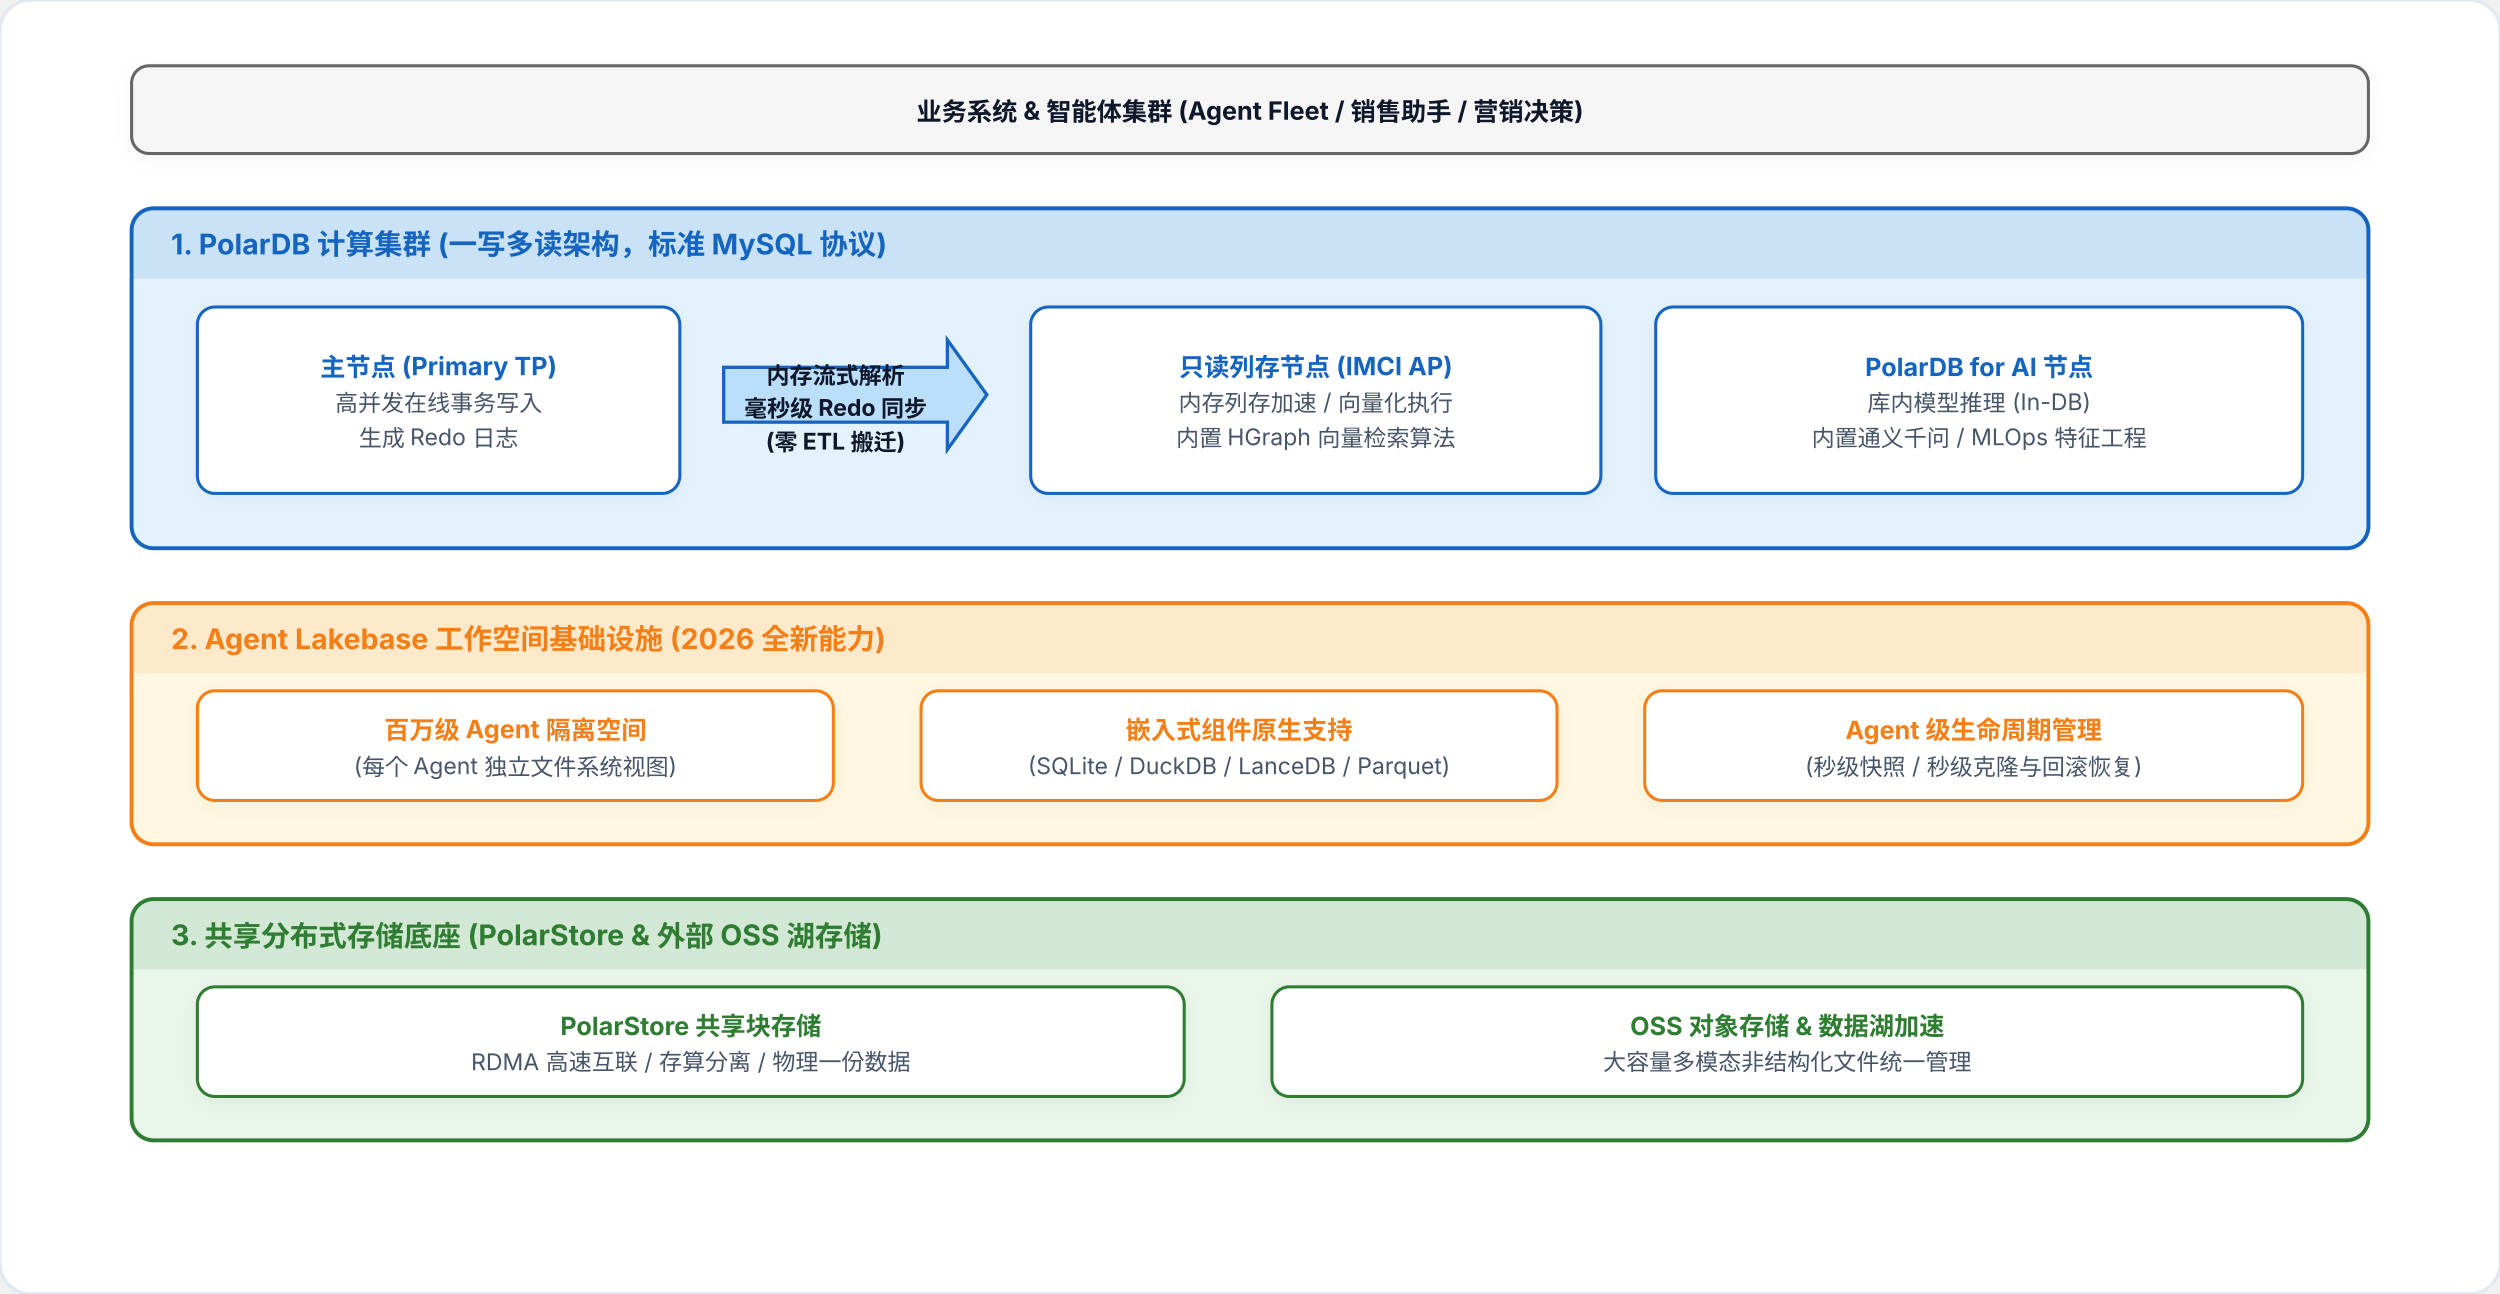
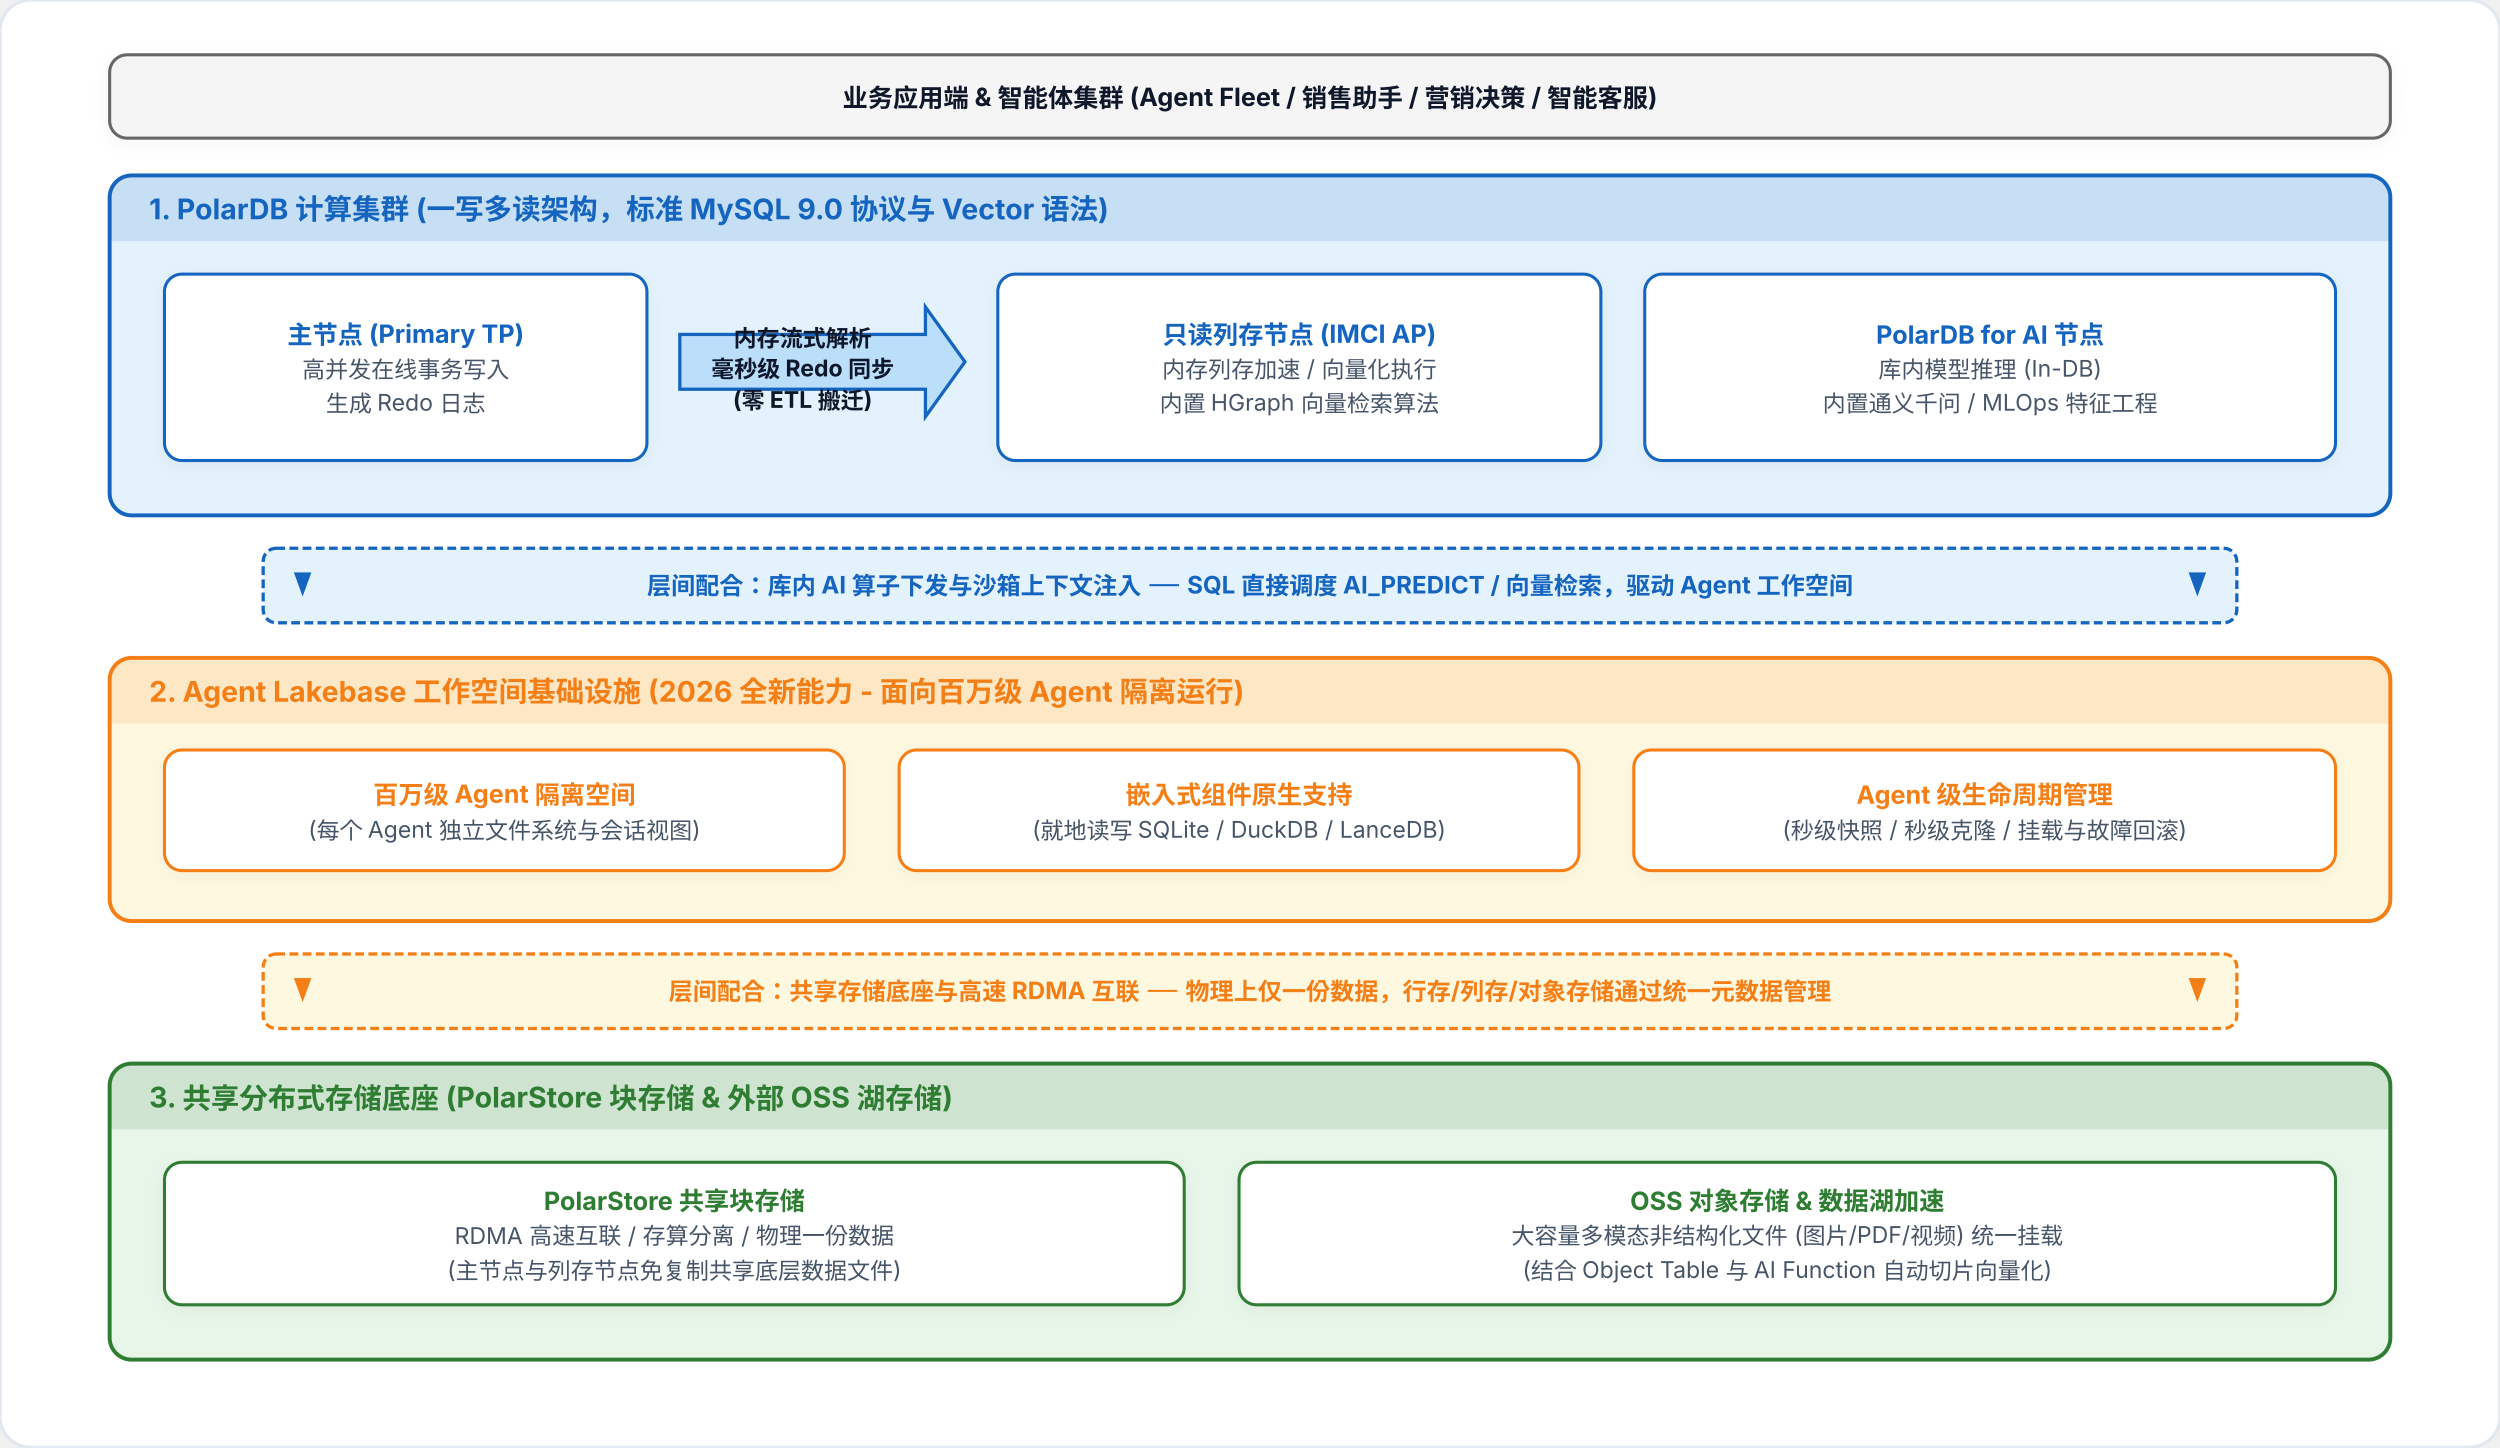
- <svg xmlns="http://www.w3.org/2000/svg" viewBox="0 0 1140 590" width="100%" height="auto">
-   <rect x="0" y="0" width="1140" height="590" rx="14" fill="#ffffff" stroke="#e2e8f0" stroke-width="1.5" />
-   <rect x="60.0" y="95.0" width="1020.0" height="155.0" rx="10" fill="#e3f2fd" stroke="#1565c0" stroke-width="1.8" />
-   <path d="M 60.0 105.0 A 10 10 0 0 1 70.0 95.0 L 1070.0 95.0 A 10 10 0 0 1 1080.0 105.0 L 1080.0 127.0 L 60.0 127.0 Z" fill="#1565c0" opacity="0.12" />
-   <text x="78.0" y="116.0" font-family="-apple-system, BlinkMacSystemFont, Segoe UI, sans-serif" font-size="13" font-weight="700" fill="#1565c0">1. PolarDB 计算集群 (一写多读架构，标准 MySQL 协议)</text>
-   <rect x="60.0" y="275.0" width="1020.0" height="110.0" rx="10" fill="#fff8e1" stroke="#f57f17" stroke-width="1.8" />
-   <path d="M 60.0 285.0 A 10 10 0 0 1 70.0 275.0 L 1070.0 275.0 A 10 10 0 0 1 1080.0 285.0 L 1080.0 307.0 L 60.0 307.0 Z" fill="#f57f17" opacity="0.12" />
-   <text x="78.0" y="296.0" font-family="-apple-system, BlinkMacSystemFont, Segoe UI, sans-serif" font-size="13" font-weight="700" fill="#f57f17">2. Agent Lakebase 工作空间基础设施 (2026 全新能力)</text>
-   <rect x="60.0" y="410.0" width="1020.0" height="110.0" rx="10" fill="#e8f5e9" stroke="#2e7d32" stroke-width="1.8" />
-   <path d="M 60.0 420.0 A 10 10 0 0 1 70.0 410.0 L 1070.0 410.0 A 10 10 0 0 1 1080.0 420.0 L 1080.0 442.0 L 60.0 442.0 Z" fill="#2e7d32" opacity="0.12" />
-   <text x="78.0" y="431.0" font-family="-apple-system, BlinkMacSystemFont, Segoe UI, sans-serif" font-size="13" font-weight="700" fill="#2e7d32">3. 共享分布式存储底座 (PolarStore &amp; 外部 OSS 湖存储)</text>
-   <rect x="60.0" y="30.0" width="1020.0" height="40.0" rx="8" fill="#f5f5f5" stroke="#666666" stroke-width="1.4" filter="drop-shadow(0 2px 4px rgba(0,0,0,0.04))" />
-   <text x="570.0" y="55.0" font-family="-apple-system, BlinkMacSystemFont, Segoe UI, sans-serif" font-size="11.5" font-weight="700" fill="#0f172a" text-anchor="middle">业务系统 &amp; 智能体集群 (Agent Fleet / 销售助手 / 营销决策)</text>
-   <rect x="90.0" y="140.0" width="220.0" height="85.0" rx="8" fill="#ffffff" stroke="#1565c0" stroke-width="1.4" filter="drop-shadow(0 2px 4px rgba(0,0,0,0.04))" />
-   <text x="200.0" y="171.5" font-family="-apple-system, BlinkMacSystemFont, Segoe UI, sans-serif" font-size="11.5" font-weight="700" fill="#1565c0" text-anchor="middle">主节点 (Primary TP)</text>
-   <text x="200.0" y="187.5" font-family="-apple-system, BlinkMacSystemFont, Segoe UI, sans-serif" font-size="10.5" font-weight="400" fill="#475569" text-anchor="middle">高并发在线事务写入</text>
-   <text x="200.0" y="203.5" font-family="-apple-system, BlinkMacSystemFont, Segoe UI, sans-serif" font-size="10.5" font-weight="400" fill="#475569" text-anchor="middle">生成 Redo 日志</text>
-   <path d="M 330.0 167.5 L 432.0 167.5 L 432.0 155.0 L 450.0 180.0 L 432.0 205.0 L 432.0 192.5 L 330.0 192.5 Z" fill="#bbdefb" stroke="#1565c0" stroke-width="1.5" />
-   <text x="381.0" y="175.0" font-family="-apple-system, BlinkMacSystemFont, Segoe UI, sans-serif" font-size="10.5" font-weight="700" fill="#0f172a" text-anchor="middle">内存流式解析</text>
-   <text x="381.0" y="190.0" font-family="-apple-system, BlinkMacSystemFont, Segoe UI, sans-serif" font-size="10.5" font-weight="700" fill="#0f172a" text-anchor="middle">毫秒级 Redo 同步</text>
-   <text x="381.0" y="205.0" font-family="-apple-system, BlinkMacSystemFont, Segoe UI, sans-serif" font-size="10.5" font-weight="700" fill="#0f172a" text-anchor="middle">(零 ETL 搬迁)</text>
-   <rect x="470.0" y="140.0" width="260.0" height="85.0" rx="8" fill="#ffffff" stroke="#1565c0" stroke-width="1.4" filter="drop-shadow(0 2px 4px rgba(0,0,0,0.04))" />
-   <text x="600.0" y="171.5" font-family="-apple-system, BlinkMacSystemFont, Segoe UI, sans-serif" font-size="11.5" font-weight="700" fill="#1565c0" text-anchor="middle">只读列存节点 (IMCI AP)</text>
-   <text x="600.0" y="187.5" font-family="-apple-system, BlinkMacSystemFont, Segoe UI, sans-serif" font-size="10.5" font-weight="400" fill="#475569" text-anchor="middle">内存列存加速 / 向量化执行</text>
-   <text x="600.0" y="203.5" font-family="-apple-system, BlinkMacSystemFont, Segoe UI, sans-serif" font-size="10.5" font-weight="400" fill="#475569" text-anchor="middle">内置 HGraph 向量检索算法</text>
-   <rect x="755.0" y="140.0" width="295.0" height="85.0" rx="8" fill="#ffffff" stroke="#1565c0" stroke-width="1.4" filter="drop-shadow(0 2px 4px rgba(0,0,0,0.04))" />
-   <text x="902.5" y="171.5" font-family="-apple-system, BlinkMacSystemFont, Segoe UI, sans-serif" font-size="11.5" font-weight="700" fill="#1565c0" text-anchor="middle">PolarDB for AI 节点</text>
-   <text x="902.5" y="187.5" font-family="-apple-system, BlinkMacSystemFont, Segoe UI, sans-serif" font-size="10.5" font-weight="400" fill="#475569" text-anchor="middle">库内模型推理 (In-DB)</text>
-   <text x="902.5" y="203.5" font-family="-apple-system, BlinkMacSystemFont, Segoe UI, sans-serif" font-size="10.5" font-weight="400" fill="#475569" text-anchor="middle">内置通义千问 / MLOps 特征工程</text>
-   <rect x="90.0" y="315.0" width="290.0" height="50.0" rx="8" fill="#ffffff" stroke="#f57f17" stroke-width="1.4" filter="drop-shadow(0 2px 4px rgba(0,0,0,0.04))" />
-   <text x="235.0" y="337.0" font-family="-apple-system, BlinkMacSystemFont, Segoe UI, sans-serif" font-size="11.5" font-weight="700" fill="#f57f17" text-anchor="middle">百万级 Agent 隔离空间</text>
-   <text x="235.0" y="353.0" font-family="-apple-system, BlinkMacSystemFont, Segoe UI, sans-serif" font-size="10.5" font-weight="400" fill="#475569" text-anchor="middle">(每个 Agent 独立文件系统视图)</text>
-   <rect x="420.0" y="315.0" width="290.0" height="50.0" rx="8" fill="#ffffff" stroke="#f57f17" stroke-width="1.4" filter="drop-shadow(0 2px 4px rgba(0,0,0,0.04))" />
-   <text x="565.0" y="337.0" font-family="-apple-system, BlinkMacSystemFont, Segoe UI, sans-serif" font-size="11.5" font-weight="700" fill="#f57f17" text-anchor="middle">嵌入式组件原生支持</text>
-   <text x="565.0" y="353.0" font-family="-apple-system, BlinkMacSystemFont, Segoe UI, sans-serif" font-size="10.5" font-weight="400" fill="#475569" text-anchor="middle">(SQLite / DuckDB / LanceDB / Parquet)</text>
-   <rect x="750.0" y="315.0" width="300.0" height="50.0" rx="8" fill="#ffffff" stroke="#f57f17" stroke-width="1.4" filter="drop-shadow(0 2px 4px rgba(0,0,0,0.04))" />
-   <text x="900.0" y="337.0" font-family="-apple-system, BlinkMacSystemFont, Segoe UI, sans-serif" font-size="11.5" font-weight="700" fill="#f57f17" text-anchor="middle">Agent 级生命周期管理</text>
-   <text x="900.0" y="353.0" font-family="-apple-system, BlinkMacSystemFont, Segoe UI, sans-serif" font-size="10.5" font-weight="400" fill="#475569" text-anchor="middle">(秒级快照 / 秒级克隆与回滚恢复)</text>
-   <rect x="90.0" y="450.0" width="450.0" height="50.0" rx="8" fill="#ffffff" stroke="#2e7d32" stroke-width="1.4" filter="drop-shadow(0 2px 4px rgba(0,0,0,0.04))" />
-   <text x="315.0" y="472.0" font-family="-apple-system, BlinkMacSystemFont, Segoe UI, sans-serif" font-size="11.5" font-weight="700" fill="#2e7d32" text-anchor="middle">PolarStore 共享块存储</text>
-   <text x="315.0" y="488.0" font-family="-apple-system, BlinkMacSystemFont, Segoe UI, sans-serif" font-size="10.5" font-weight="400" fill="#475569" text-anchor="middle">RDMA 高速互联 / 存算分离 / 物理一份数据</text>
-   <rect x="580.0" y="450.0" width="470.0" height="50.0" rx="8" fill="#ffffff" stroke="#2e7d32" stroke-width="1.4" filter="drop-shadow(0 2px 4px rgba(0,0,0,0.04))" />
-   <text x="815.0" y="472.0" font-family="-apple-system, BlinkMacSystemFont, Segoe UI, sans-serif" font-size="11.5" font-weight="700" fill="#2e7d32" text-anchor="middle">OSS 对象存储 &amp; 数据湖加速</text>
-   <text x="815.0" y="488.0" font-family="-apple-system, BlinkMacSystemFont, Segoe UI, sans-serif" font-size="10.5" font-weight="400" fill="#475569" text-anchor="middle">大容量多模态非结构化文件统一管理</text>
+ <svg xmlns="http://www.w3.org/2000/svg" viewBox="0 0 1140 660" width="100%" height="auto">
+   <rect x="0" y="0" width="1140" height="660" rx="14" fill="#ffffff" stroke="#e2e8f0" stroke-width="1.5" />
+   <rect x="50.0" y="80.0" width="1040.0" height="155.0" rx="10" fill="#e3f2fd" stroke="#1565c0" stroke-width="1.8" />
+   <path d="M 50.0 90.0 A 10 10 0 0 1 60.0 80.0 L 1080.0 80.0 A 10 10 0 0 1 1090.0 90.0 L 1090.0 110.0 L 50.0 110.0 Z" fill="#1565c0" opacity="0.14" />
+   <text x="68.0" y="100.0" font-family="-apple-system, BlinkMacSystemFont, Segoe UI, sans-serif" font-size="13" font-weight="700" fill="#1565c0">1. PolarDB 计算集群 (一写多读架构，标准 MySQL 9.0 协议与 Vector 语法)</text>
+   <rect x="50.0" y="300.0" width="1040.0" height="120.0" rx="10" fill="#fff8e1" stroke="#f57f17" stroke-width="1.8" />
+   <path d="M 50.0 310.0 A 10 10 0 0 1 60.0 300.0 L 1080.0 300.0 A 10 10 0 0 1 1090.0 310.0 L 1090.0 330.0 L 50.0 330.0 Z" fill="#f57f17" opacity="0.14" />
+   <text x="68.0" y="320.0" font-family="-apple-system, BlinkMacSystemFont, Segoe UI, sans-serif" font-size="13" font-weight="700" fill="#f57f17">2. Agent Lakebase 工作空间基础设施 (2026 全新能力 - 面向百万级 Agent 隔离运行)</text>
+   <rect x="50.0" y="485.0" width="1040.0" height="135.0" rx="10" fill="#e8f5e9" stroke="#2e7d32" stroke-width="1.8" />
+   <path d="M 50.0 495.0 A 10 10 0 0 1 60.0 485.0 L 1080.0 485.0 A 10 10 0 0 1 1090.0 495.0 L 1090.0 515.0 L 50.0 515.0 Z" fill="#2e7d32" opacity="0.14" />
+   <text x="68.0" y="505.0" font-family="-apple-system, BlinkMacSystemFont, Segoe UI, sans-serif" font-size="13" font-weight="700" fill="#2e7d32">3. 共享分布式存储底座 (PolarStore 块存储 &amp; 外部 OSS 湖存储)</text>
+   <rect x="50.0" y="25.0" width="1040.0" height="38.0" rx="8" fill="#f5f5f5" stroke="#666666" stroke-width="1.4" filter="drop-shadow(0 2px 4px rgba(0,0,0,0.04))" />
+   <text x="570.0" y="48.75" font-family="-apple-system, BlinkMacSystemFont, Segoe UI, sans-serif" font-size="11.5" font-weight="700" fill="#0f172a" text-anchor="middle">业务应用端 &amp; 智能体集群 (Agent Fleet / 销售助手 / 营销决策 / 智能客服)</text>
+   <rect x="75.0" y="125.0" width="220.0" height="85.0" rx="8" fill="#ffffff" stroke="#1565c0" stroke-width="1.4" filter="drop-shadow(0 2px 4px rgba(0,0,0,0.04))" />
+   <text x="185.0" y="156.75" font-family="-apple-system, BlinkMacSystemFont, Segoe UI, sans-serif" font-size="11.5" font-weight="700" fill="#1565c0" text-anchor="middle">主节点 (Primary TP)</text>
+   <text x="185.0" y="172.25" font-family="-apple-system, BlinkMacSystemFont, Segoe UI, sans-serif" font-size="10.5" font-weight="400" fill="#475569" text-anchor="middle">高并发在线事务写入</text>
+   <text x="185.0" y="187.75" font-family="-apple-system, BlinkMacSystemFont, Segoe UI, sans-serif" font-size="10.5" font-weight="400" fill="#475569" text-anchor="middle">生成 Redo 日志</text>
+   <path d="M 310.0 152.5 L 422.0 152.5 L 422.0 140.0 L 440.0 165.0 L 422.0 190.0 L 422.0 177.5 L 310.0 177.5 Z" fill="#bbdefb" stroke="#1565c0" stroke-width="1.5" />
+   <text x="366.0" y="158.0" font-family="-apple-system, BlinkMacSystemFont, Segoe UI, sans-serif" font-size="10.5" font-weight="700" fill="#0f172a" text-anchor="middle">内存流式解析</text>
+   <text x="366.0" y="172.0" font-family="-apple-system, BlinkMacSystemFont, Segoe UI, sans-serif" font-size="10.5" font-weight="700" fill="#0f172a" text-anchor="middle">毫秒级 Redo 同步</text>
+   <text x="366.0" y="186.0" font-family="-apple-system, BlinkMacSystemFont, Segoe UI, sans-serif" font-size="10.5" font-weight="700" fill="#0f172a" text-anchor="middle">(零 ETL 搬迁)</text>
+   <rect x="455.0" y="125.0" width="275.0" height="85.0" rx="8" fill="#ffffff" stroke="#1565c0" stroke-width="1.4" filter="drop-shadow(0 2px 4px rgba(0,0,0,0.04))" />
+   <text x="592.5" y="156.75" font-family="-apple-system, BlinkMacSystemFont, Segoe UI, sans-serif" font-size="11.5" font-weight="700" fill="#1565c0" text-anchor="middle">只读列存节点 (IMCI AP)</text>
+   <text x="592.5" y="172.25" font-family="-apple-system, BlinkMacSystemFont, Segoe UI, sans-serif" font-size="10.5" font-weight="400" fill="#475569" text-anchor="middle">内存列存加速 / 向量化执行</text>
+   <text x="592.5" y="187.75" font-family="-apple-system, BlinkMacSystemFont, Segoe UI, sans-serif" font-size="10.5" font-weight="400" fill="#475569" text-anchor="middle">内置 HGraph 向量检索算法</text>
+   <rect x="750.0" y="125.0" width="315.0" height="85.0" rx="8" fill="#ffffff" stroke="#1565c0" stroke-width="1.4" filter="drop-shadow(0 2px 4px rgba(0,0,0,0.04))" />
+   <text x="907.5" y="156.75" font-family="-apple-system, BlinkMacSystemFont, Segoe UI, sans-serif" font-size="11.5" font-weight="700" fill="#1565c0" text-anchor="middle">PolarDB for AI 节点</text>
+   <text x="907.5" y="172.25" font-family="-apple-system, BlinkMacSystemFont, Segoe UI, sans-serif" font-size="10.5" font-weight="400" fill="#475569" text-anchor="middle">库内模型推理 (In-DB)</text>
+   <text x="907.5" y="187.75" font-family="-apple-system, BlinkMacSystemFont, Segoe UI, sans-serif" font-size="10.5" font-weight="400" fill="#475569" text-anchor="middle">内置通义千问 / MLOps 特征工程</text>
+   <rect x="120.0" y="250.0" width="900.0" height="34.0" rx="6" fill="#e3f2fd" stroke="#1565c0" stroke-width="1.5" stroke-dasharray="4 2" />
+   <polygon points="134.0,261.0 142.0,261.0 138.0,272.0" fill="#1565c0" />
+   <polygon points="998.0,261.0 1006.0,261.0 1002.0,272.0" fill="#1565c0" />
+   <text x="570.0" y="271.0" font-family="-apple-system, BlinkMacSystemFont, Segoe UI, sans-serif" font-size="11" font-weight="700" fill="#1565c0" text-anchor="middle">层间配合：库内 AI 算子下发与沙箱上下文注入 ── SQL 直接调度 AI_PREDICT / 向量检索，驱动 Agent 工作空间</text>
+   <rect x="75.0" y="342.0" width="310.0" height="55.0" rx="8" fill="#ffffff" stroke="#f57f17" stroke-width="1.4" filter="drop-shadow(0 2px 4px rgba(0,0,0,0.04))" />
+   <text x="230.0" y="366.5" font-family="-apple-system, BlinkMacSystemFont, Segoe UI, sans-serif" font-size="11.5" font-weight="700" fill="#f57f17" text-anchor="middle">百万级 Agent 隔离空间</text>
+   <text x="230.0" y="382.0" font-family="-apple-system, BlinkMacSystemFont, Segoe UI, sans-serif" font-size="10.5" font-weight="400" fill="#475569" text-anchor="middle">(每个 Agent 独立文件系统与会话视图)</text>
+   <rect x="410.0" y="342.0" width="310.0" height="55.0" rx="8" fill="#ffffff" stroke="#f57f17" stroke-width="1.4" filter="drop-shadow(0 2px 4px rgba(0,0,0,0.04))" />
+   <text x="565.0" y="366.5" font-family="-apple-system, BlinkMacSystemFont, Segoe UI, sans-serif" font-size="11.5" font-weight="700" fill="#f57f17" text-anchor="middle">嵌入式组件原生支持</text>
+   <text x="565.0" y="382.0" font-family="-apple-system, BlinkMacSystemFont, Segoe UI, sans-serif" font-size="10.5" font-weight="400" fill="#475569" text-anchor="middle">(就地读写 SQLite / DuckDB / LanceDB)</text>
+   <rect x="745.0" y="342.0" width="320.0" height="55.0" rx="8" fill="#ffffff" stroke="#f57f17" stroke-width="1.4" filter="drop-shadow(0 2px 4px rgba(0,0,0,0.04))" />
+   <text x="905.0" y="366.5" font-family="-apple-system, BlinkMacSystemFont, Segoe UI, sans-serif" font-size="11.5" font-weight="700" fill="#f57f17" text-anchor="middle">Agent 级生命周期管理</text>
+   <text x="905.0" y="382.0" font-family="-apple-system, BlinkMacSystemFont, Segoe UI, sans-serif" font-size="10.5" font-weight="400" fill="#475569" text-anchor="middle">(秒级快照 / 秒级克隆 / 挂载与故障回滚)</text>
+   <rect x="120.0" y="435.0" width="900.0" height="34.0" rx="6" fill="#fff8e1" stroke="#f57f17" stroke-width="1.5" stroke-dasharray="4 2" />
+   <polygon points="134.0,446.0 142.0,446.0 138.0,457.0" fill="#f57f17" />
+   <polygon points="998.0,446.0 1006.0,446.0 1002.0,457.0" fill="#f57f17" />
+   <text x="570.0" y="456.0" font-family="-apple-system, BlinkMacSystemFont, Segoe UI, sans-serif" font-size="11" font-weight="700" fill="#f57f17" text-anchor="middle">层间配合：共享存储底座与高速 RDMA 互联 ── 物理上仅一份数据，行存/列存/对象存储通过统一元数据管理</text>
+   <rect x="75.0" y="530.0" width="465.0" height="65.0" rx="8" fill="#ffffff" stroke="#2e7d32" stroke-width="1.4" filter="drop-shadow(0 2px 4px rgba(0,0,0,0.04))" />
+   <text x="307.5" y="551.75" font-family="-apple-system, BlinkMacSystemFont, Segoe UI, sans-serif" font-size="11.5" font-weight="700" fill="#2e7d32" text-anchor="middle">PolarStore 共享块存储</text>
+   <text x="307.5" y="567.25" font-family="-apple-system, BlinkMacSystemFont, Segoe UI, sans-serif" font-size="10.5" font-weight="400" fill="#475569" text-anchor="middle">RDMA 高速互联 / 存算分离 / 物理一份数据</text>
+   <text x="307.5" y="582.75" font-family="-apple-system, BlinkMacSystemFont, Segoe UI, sans-serif" font-size="10.5" font-weight="400" fill="#475569" text-anchor="middle">(主节点与列存节点免复制共享底层数据文件)</text>
+   <rect x="565.0" y="530.0" width="500.0" height="65.0" rx="8" fill="#ffffff" stroke="#2e7d32" stroke-width="1.4" filter="drop-shadow(0 2px 4px rgba(0,0,0,0.04))" />
+   <text x="815.0" y="551.75" font-family="-apple-system, BlinkMacSystemFont, Segoe UI, sans-serif" font-size="11.5" font-weight="700" fill="#2e7d32" text-anchor="middle">OSS 对象存储 &amp; 数据湖加速</text>
+   <text x="815.0" y="567.25" font-family="-apple-system, BlinkMacSystemFont, Segoe UI, sans-serif" font-size="10.5" font-weight="400" fill="#475569" text-anchor="middle">大容量多模态非结构化文件 (图片/PDF/视频) 统一挂载</text>
+   <text x="815.0" y="582.75" font-family="-apple-system, BlinkMacSystemFont, Segoe UI, sans-serif" font-size="10.5" font-weight="400" fill="#475569" text-anchor="middle">(结合 Object Table 与 AI Function 自动切片向量化)</text>
</svg>
